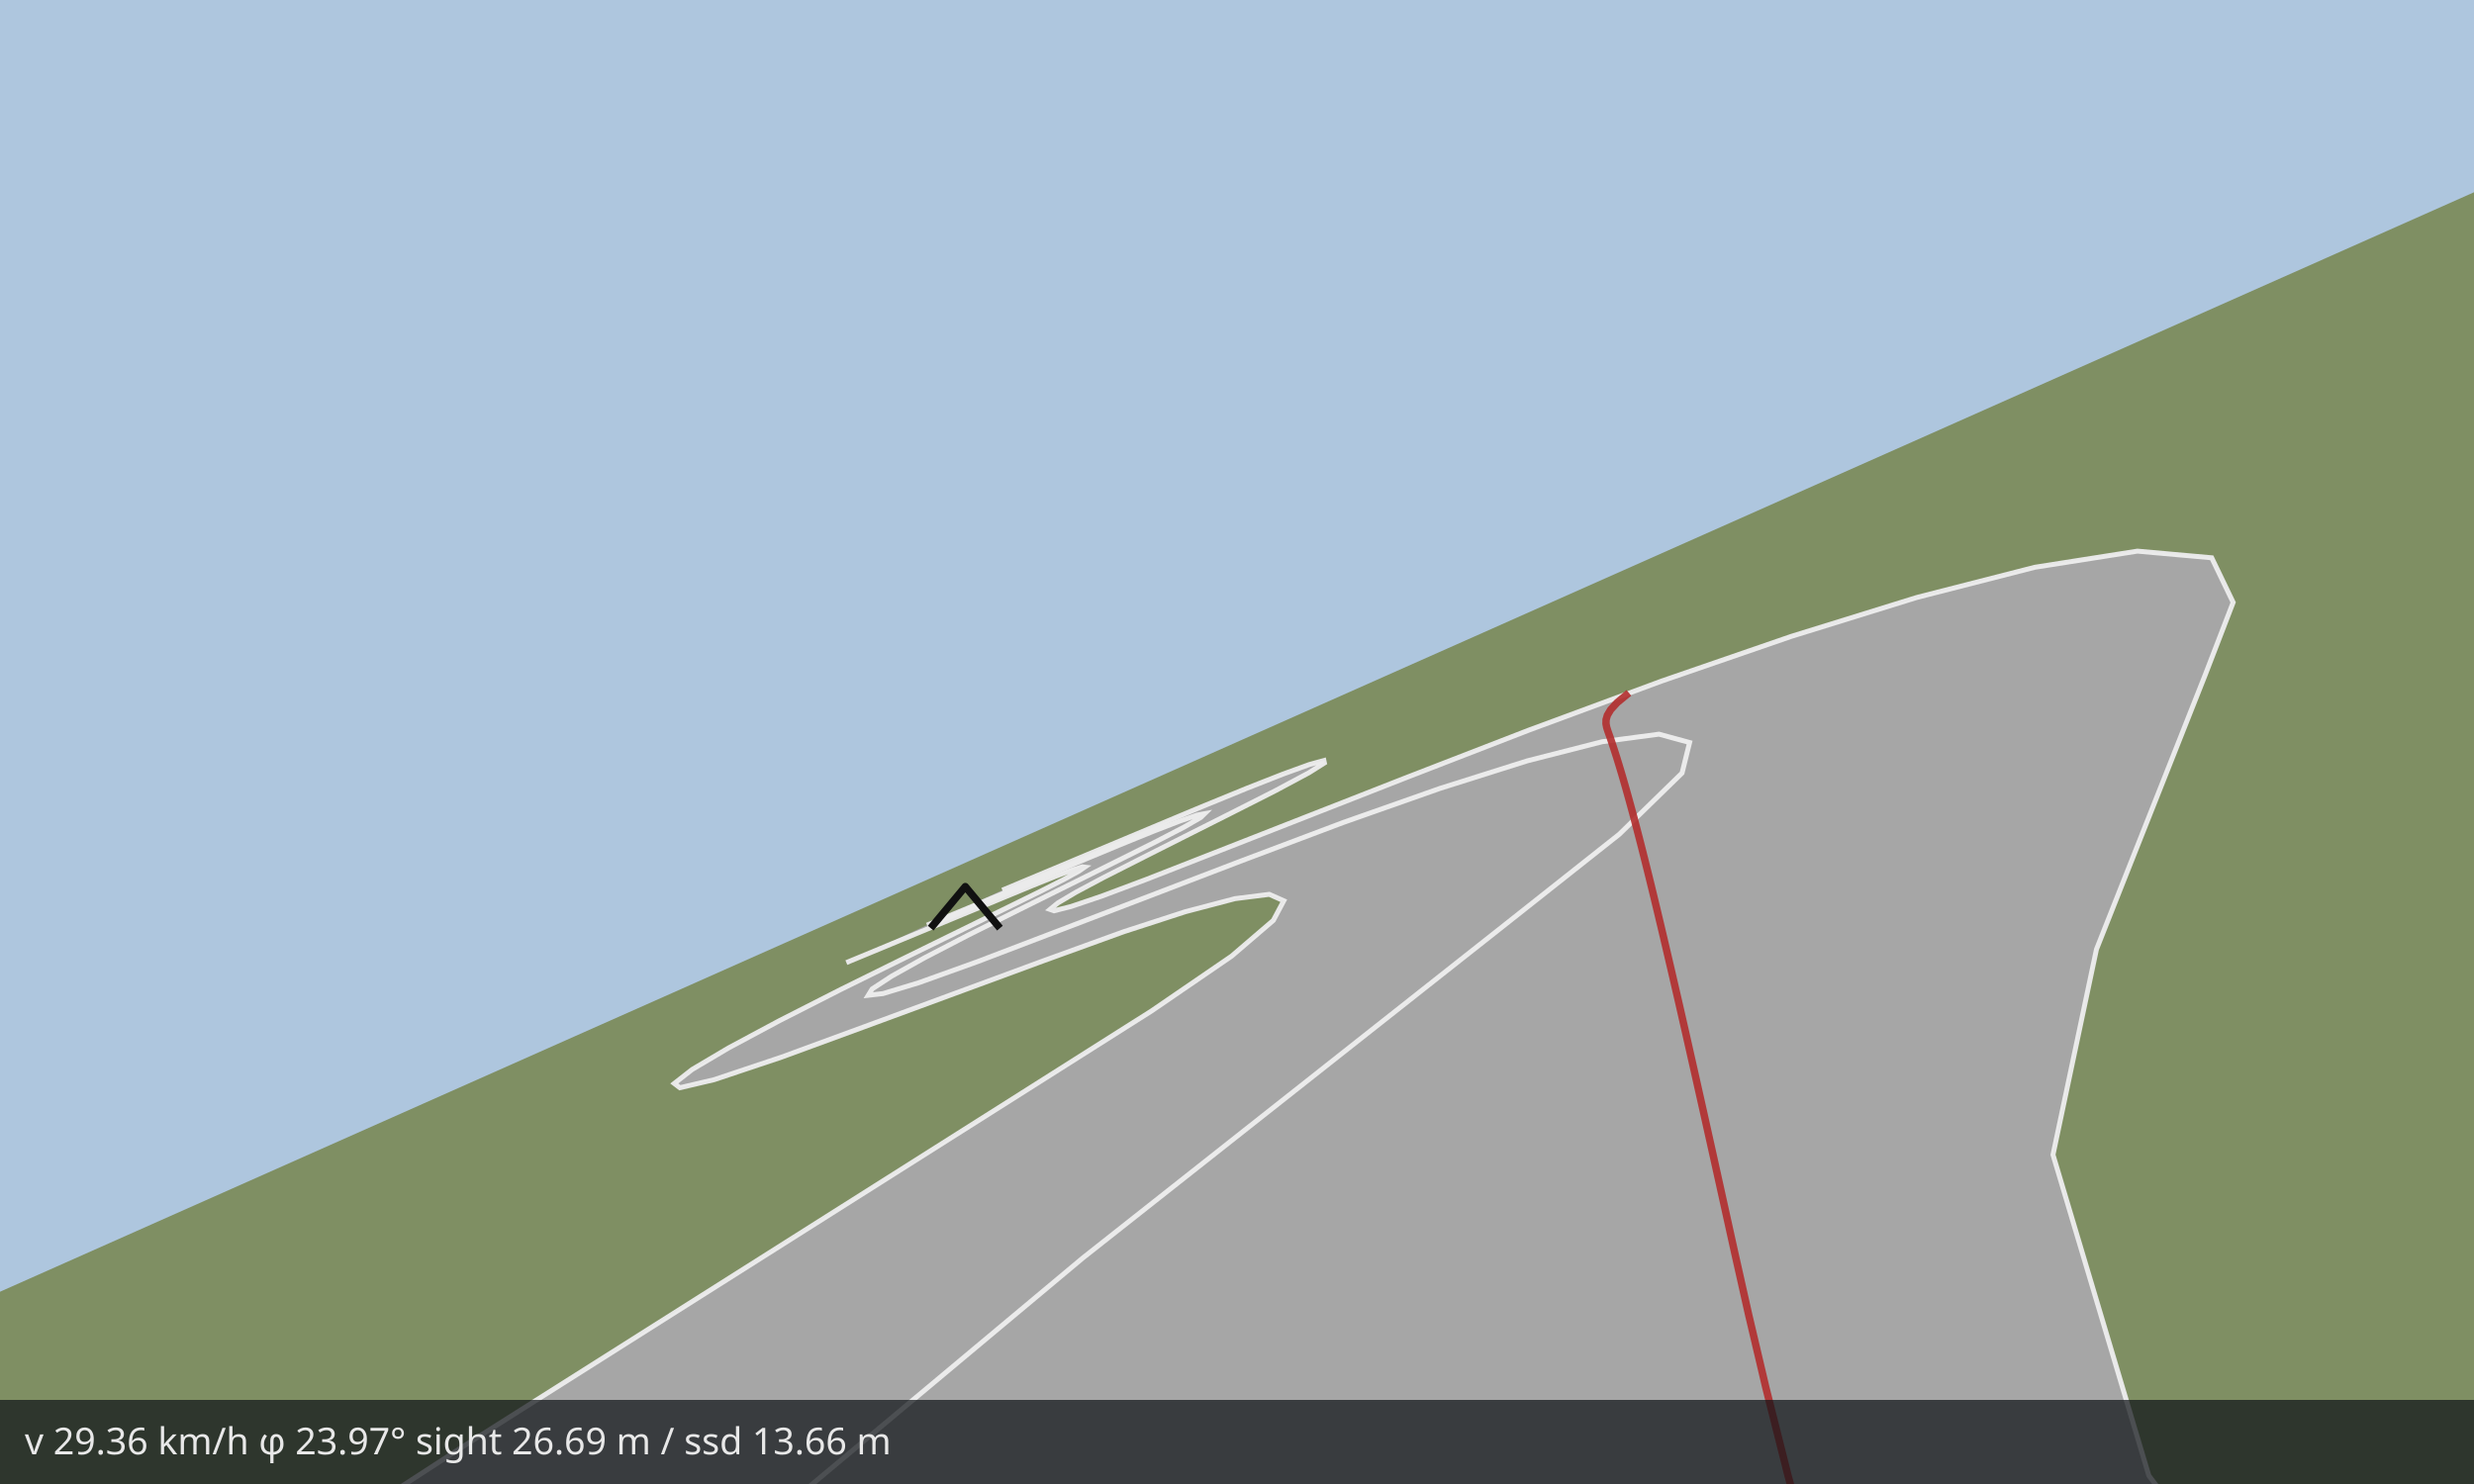
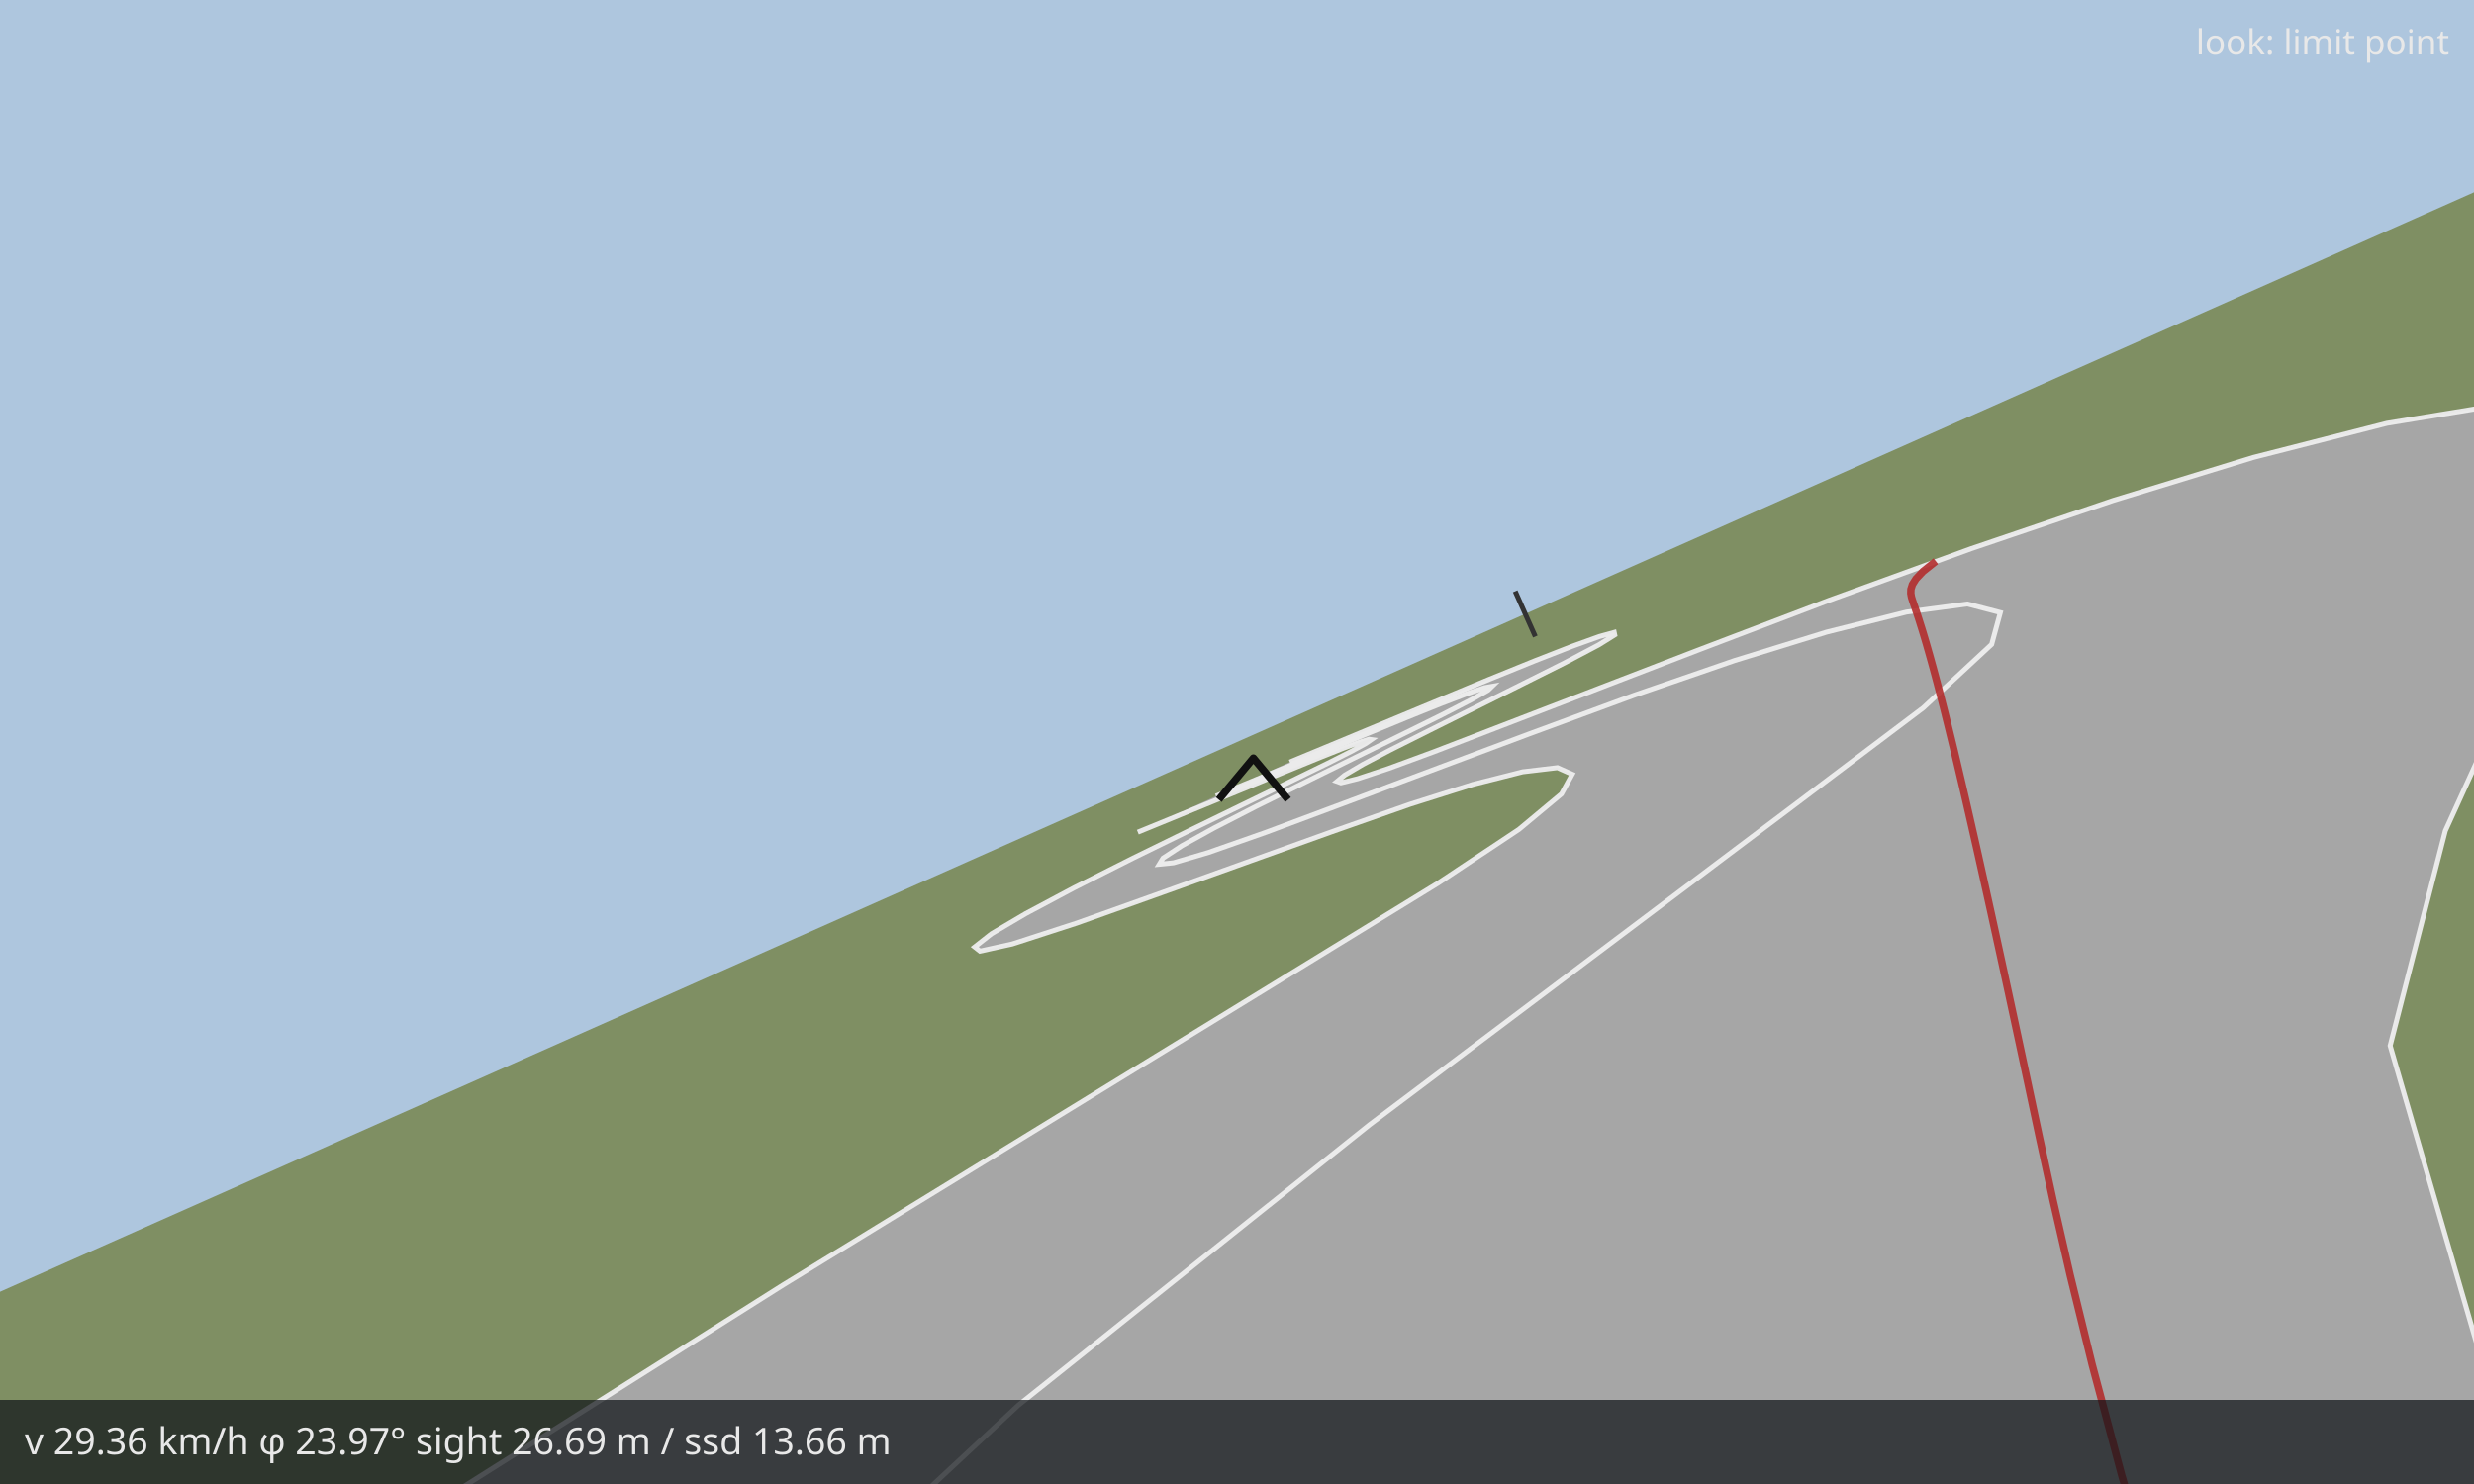
- <svg xmlns="http://www.w3.org/2000/svg" width="1000" height="600" viewBox="0 0 1000 600" data-view="pov" data-look="heading">
+ <svg xmlns="http://www.w3.org/2000/svg" width="1000" height="600" viewBox="0 0 1000 600" data-view="pov" data-look="limit_point">
  <rect x="0" y="0" width="1000" height="600" fill="#aec6de" data-stage="1-sky" />
  <polygon points="3241.35,-918.6 -2241.35,1518.6 195.86,7001.31 5678.56,4564.1" fill="#7f8f63" data-stage="1-ground" />
-   <polygon points="1115.11,923.25 868.57,596.6 829.83,466.88 847.4,383.82 874.53,315.36 891.26,273.11 902.65,243.56 893.98,225.52 863.95,222.83 822.46,229.36 774.86,241.54 724.05,257.29 671.56,275.39 618.12,295.14 567.78,314.64 528.81,329.91 493.26,343.85 463.53,355.48 445.33,362.31 432.88,366.52 426.03,368.25 424.43,367.69 427.58,365.09 434.93,360.73 445.89,354.88 462.08,346.67 480.75,337.25 498.08,328.52 515.61,319.64 529.08,312.43 535.33,308.48 535.12,307.49 529.28,309.1 518.63,312.96 503.93,318.73 485.87,326.12 468.28,333.47 452.99,339.88 438.31,346.02 424.21,351.93 410.64,357.61 405.15,359.91 342.1,389.19 347.45,386.98 360.67,381.5 374.46,375.79 388.86,369.83 403.9,363.6 417.47,357.99 426.68,354.29 433.45,351.74 437.47,350.47 438.44,350.59 436.09,352.22 430.26,355.42 420.85,360.22 405.3,367.86 385.98,377.35 365.27,387.51 340.12,399.92 315.1,412.65 294.53,423.67 279.78,432.4 272.55,438.06 274.8,439.78 288.65,436.53 316.09,427.34 349.2,415.19 383.62,402.51 422.01,388.37 454.21,376.71 479.2,368.59 499.24,363.33 513.04,361.59 518.9,364.19 514.68,372.13 497.82,386.58 465.43,408.76 400.15,450.09 310.51,506.8 186.83,585.04 -43.93,734.98 -486.25,1039.61 -1999.92,2128.99" fill="#9a9a9a" stroke="none" data-stage="2-road-surface" />
+   <polygon points="1275.96,911.65 1005.51,558.46 966.11,422.79 988.41,335.9 1021.56,263.1 1042.34,217.47 1056.65,185.25 1047.2,165.72 1012.52,163.35 964.82,171.14 910.83,184.94 854.17,202.32 796.7,221.84 739.3,242.7 686.24,262.9 645.85,278.45 609.49,292.45 579.45,304.01 561.22,310.72 548.81,314.84 542.01,316.51 540.42,315.94 543.54,313.39 550.84,309.09 561.78,303.32 578,295.19 596.84,285.8 614.45,277.02 632.37,268.05 646.23,260.72 652.69,256.69 652.48,255.68 646.46,257.34 635.5,261.28 620.45,267.15 602.06,274.61 584.26,281.99 568.89,288.37 554.21,294.47 540.18,300.3 526.75,305.87 521.34,308.12 459.92,336.45 465.07,334.34 477.87,329.09 491.27,323.59 505.34,317.82 520.11,311.76 533.51,306.28 542.64,302.65 549.37,300.14 553.37,298.89 554.33,299.02 552,300.64 546.2,303.79 536.86,308.51 521.5,315.99 502.54,325.21 482.37,335.02 458.08,346.9 434.14,358.97 414.63,369.36 400.74,377.55 393.97,382.88 396.11,384.56 409.17,381.67 435.21,373.22 466.95,361.89 500.33,349.92 538.04,336.39 570.08,325.12 595.2,317.19 615.49,312.05 629.53,310.38 635.5,313.03 631.16,320.99 613.96,335.33 581.27,357.07 516.66,396.74 430.55,449.57 316.47,519.56 117.2,645.36 -221.19,873.39 -1071.64,1477.58" fill="#9a9a9a" stroke="none" data-stage="2-road-surface" />
  <g data-stage="3-lane-markings">
-     <polyline points="1115.11,923.25 868.57,596.6 829.83,466.88 847.4,383.82 874.53,315.36 891.26,273.11 902.65,243.56 893.98,225.52 863.95,222.83 822.46,229.36 774.86,241.54 724.05,257.29 671.56,275.39 618.12,295.14 567.78,314.64 528.81,329.91 493.26,343.85 463.53,355.48 445.33,362.31 432.88,366.52 426.03,368.25 424.43,367.69 427.58,365.09 434.93,360.73 445.89,354.88 462.08,346.67 480.75,337.25 498.08,328.52 515.61,319.64 529.08,312.43 535.33,308.48 535.12,307.49 529.28,309.1 518.63,312.96 503.93,318.73 485.87,326.12 468.28,333.47 452.99,339.88 438.31,346.02 424.21,351.93 410.64,357.61 405.15,359.91" fill="none" stroke="#e8e8e8" stroke-width="2" />
-     <polyline points="-1999.92,2128.99 -486.25,1039.61 -43.93,734.98 186.83,585.04 310.51,506.8 400.15,450.09 465.43,408.76 497.82,386.58 514.68,372.13 518.9,364.19 513.04,361.59 499.24,363.33 479.2,368.59 454.21,376.71 422.01,388.37 383.62,402.51 349.2,415.19 316.09,427.34 288.65,436.53 274.8,439.78 272.55,438.06 279.78,432.4 294.53,423.67 315.1,412.65 340.12,399.92 365.27,387.51 385.98,377.35 405.3,367.86 420.85,360.22 430.26,355.42 436.09,352.22 438.44,350.59 437.47,350.47 433.45,351.74 426.68,354.29 417.47,357.99 403.9,363.6 388.86,369.83 374.46,375.79 360.67,381.5 347.45,386.98 342.1,389.19" fill="none" stroke="#e8e8e8" stroke-width="2" />
-     <polyline points="-615.08,1592.95 49.52,864.42 289.21,632.76 437.65,508.64 537.6,429.72 605.54,376.07 654.52,337.31 679.89,312.55 682.94,300.21 670.56,296.83 647.61,299.89 617.38,307.61 582.05,318.76 543.03,332.51 501.5,348.16 462.47,363.09 427.14,376.59 395.3,388.74 371.44,397.31 356.92,401.72 350.97,402.39 352.53,399.85 360.48,394.64 373.71,387.25 391.26,378.14 411.83,367.87 431.62,358.04 450.05,348.89 466.81,340.53 478.75,334.33 485.33,330.52 486.91,328.98 483.94,329.53 476.94,331.94 466.42,336 452.88,341.49 437.29,347.97 422.1,354.3 407.53,360.37 393.55,366.2 380.13,371.79 374.7,374.05" fill="none" stroke="#e8e8e8" stroke-width="2" />
+     <polyline points="1275.96,911.65 1005.51,558.46 966.11,422.79 988.41,335.9 1021.56,263.1 1042.34,217.47 1056.65,185.25 1047.2,165.72 1012.52,163.35 964.82,171.14 910.83,184.94 854.17,202.32 796.7,221.84 739.3,242.7 686.24,262.9 645.85,278.45 609.49,292.45 579.45,304.01 561.22,310.72 548.81,314.84 542.01,316.51 540.42,315.94 543.54,313.39 550.84,309.09 561.78,303.32 578,295.19 596.84,285.8 614.45,277.02 632.37,268.05 646.23,260.72 652.69,256.69 652.48,255.68 646.46,257.34 635.5,261.28 620.45,267.15 602.06,274.61 584.26,281.99 568.89,288.37 554.21,294.47 540.18,300.3 526.75,305.87 521.34,308.12" fill="none" stroke="#e8e8e8" stroke-width="2" />
+     <polyline points="-1071.64,1477.58 -221.19,873.39 117.2,645.36 316.47,519.56 430.55,449.57 516.66,396.74 581.27,357.07 613.96,335.33 631.16,320.99 635.5,313.03 629.53,310.38 615.49,312.05 595.2,317.19 570.08,325.12 538.04,336.39 500.33,349.92 466.95,361.89 435.21,373.22 409.17,381.67 396.11,384.56 393.97,382.88 400.74,377.55 414.63,369.36 434.14,358.97 458.08,346.9 482.37,335.02 502.54,325.21 521.5,315.99 536.86,308.51 546.2,303.79 552,300.64 554.33,299.02 553.37,298.89 549.37,300.14 542.64,302.65 533.51,306.28 520.11,311.76 505.34,317.82 491.27,323.59 477.87,329.09 465.07,334.34 459.92,336.45" fill="none" stroke="#e8e8e8" stroke-width="2" />
+     <polyline points="-288.4,1288.76 200.17,765.21 411.61,568.17 553.6,454.74 654.22,379 725.06,325.67 777.4,286.18 805.04,260.52 808.54,247.66 795.25,244.2 770.59,247.48 738.36,255.56 701.09,267.08 660.47,281.1 617.84,296.82 578.37,311.59 543.12,324.79 511.72,336.51 488.42,344.69 474.34,348.84 468.58,349.43 470.08,346.97 477.75,341.95 490.59,334.85 507.72,326.04 527.94,316.04 547.55,306.4 565.93,297.36 582.77,289.06 594.82,282.86 601.5,279.04 603.1,277.49 600.09,278.03 593,280.45 582.39,284.51 568.78,289.98 553.19,296.41 538.09,302.65 523.68,308.59 509.93,314.27 496.79,319.7 491.5,321.88" fill="none" stroke="#e8e8e8" stroke-width="2" />
  </g>
-   <polygon points="1115.11,923.25 868.57,596.6 829.83,466.88 847.4,383.82 874.53,315.36 891.26,273.11 902.65,243.56 893.98,225.52 863.95,222.83 822.46,229.36 774.86,241.54 724.05,257.29 671.56,275.39 618.12,295.14 567.78,314.64 528.81,329.91 493.26,343.85 463.53,355.48 445.33,362.31 432.88,366.52 426.03,368.25 424.43,367.69 427.58,365.09 434.93,360.73 445.89,354.88 462.08,346.67 480.75,337.25 498.08,328.52 515.61,319.64 529.08,312.43 535.33,308.48 535.12,307.49 529.28,309.1 518.63,312.96 503.93,318.73 485.87,326.12 468.28,333.47 452.99,339.88 438.31,346.02 424.21,351.93 410.64,357.61 405.15,359.91 342.1,389.19 347.45,386.98 360.67,381.5 374.46,375.79 388.86,369.83 403.9,363.6 417.47,357.99 426.68,354.29 433.45,351.74 437.47,350.47 438.44,350.59 436.09,352.22 430.26,355.42 420.85,360.22 405.3,367.86 385.98,377.35 365.27,387.51 340.12,399.92 315.1,412.65 294.53,423.67 279.78,432.4 272.55,438.06 274.8,439.78 288.65,436.53 316.09,427.34 349.2,415.19 383.62,402.51 422.01,388.37 454.21,376.71 479.2,368.59 499.24,363.33 513.04,361.59 518.9,364.19 514.68,372.13 497.82,386.58 465.43,408.76 400.15,450.09 310.51,506.8 186.83,585.04 -43.93,734.98 -486.25,1039.61 -1999.92,2128.99" fill="#ffffff" fill-opacity="0.12" data-stage="5-sight-band" />
-   <polyline points="1170.83,1756.2 964.74,1266.55 866.05,1019.65 809.9,869.98 774.67,769.01 751.13,695.95 734.66,640.39 722.71,596.54 713.74,560.93 706.77,531.37 701.15,506.36 696.41,484.91 692.28,466.26 688.62,449.85 684.91,433.31 681.44,417.94 678.44,404.81 675.82,393.48 673.51,383.59 671.46,374.89 669.62,367.18 667.96,360.3 666.45,354.13 665.06,348.55 663.79,343.5 662.61,338.9 661.51,334.67 660.51,330.86 659.59,327.43 658.74,324.32 657.95,321.47 657.22,318.86 656.52,316.43 655.87,314.17 655.24,312.05 654.64,310.05 654.06,308.16 653.51,306.36 652.96,304.64 652.43,303 651.91,301.41 651.4,299.87 650.89,298.38 650.38,296.93 649.88,295.51 649.43,294.1 649.15,292.62 649.18,291.01 649.71,289.16 651.04,286.93 653.65,284.07 658.41,280.14" fill="none" stroke="#b32e2e" stroke-width="3" stroke-opacity="0.9" data-stage="6-path" />
+   <polygon points="1275.96,911.65 1005.51,558.46 966.11,422.79 988.41,335.9 1021.56,263.1 1042.34,217.47 1056.65,185.25 1047.2,165.72 1012.52,163.35 964.82,171.14 910.83,184.94 854.17,202.32 796.7,221.84 739.3,242.7 686.24,262.9 645.85,278.45 609.49,292.45 579.45,304.01 561.22,310.72 548.81,314.84 542.01,316.51 540.42,315.94 543.54,313.39 550.84,309.09 561.78,303.32 578,295.19 596.84,285.8 614.45,277.02 632.37,268.05 646.23,260.72 652.69,256.69 652.48,255.68 646.46,257.34 635.5,261.28 620.45,267.15 602.06,274.61 584.26,281.99 568.89,288.37 554.21,294.47 540.18,300.3 526.75,305.87 521.34,308.12 459.92,336.45 465.07,334.34 477.87,329.09 491.27,323.59 505.34,317.82 520.11,311.76 533.51,306.28 542.64,302.65 549.37,300.14 553.37,298.89 554.33,299.02 552,300.64 546.2,303.79 536.86,308.51 521.5,315.99 502.54,325.21 482.37,335.02 458.08,346.9 434.14,358.97 414.63,369.36 400.74,377.55 393.97,382.88 396.11,384.56 409.17,381.67 435.21,373.22 466.95,361.89 500.33,349.92 538.04,336.39 570.08,325.12 595.2,317.19 615.49,312.05 629.53,310.38 635.5,313.03 631.16,320.99 613.96,335.33 581.27,357.07 516.66,396.74 430.55,449.57 316.47,519.56 117.2,645.36 -221.19,873.39 -1071.64,1477.58" fill="#ffffff" fill-opacity="0.12" data-stage="5-sight-band" />
+   <polyline points="1297.27,1725.4 1089.16,1230.39 989.61,980.68 933.05,829.2 897.64,726.93 874.04,652.84 857.59,596.43 845.69,551.86 836.79,515.62 829.9,485.48 824.36,459.95 819.69,438.01 815.61,418.92 811.99,402.09 808.31,385.12 804.86,369.32 801.87,355.82 799.27,344.15 796.96,333.96 794.91,324.99 793.07,317.04 791.4,309.94 789.89,303.56 788.49,297.81 787.21,292.59 786.03,287.83 784.92,283.46 783.91,279.52 782.98,275.97 782.12,272.75 781.32,269.81 780.57,267.1 779.87,264.59 779.2,262.25 778.57,260.05 777.96,257.99 777.37,256.03 776.8,254.17 776.24,252.39 775.7,250.68 775.17,249.04 774.64,247.45 774.12,245.91 773.6,244.4 773.09,242.93 772.63,241.47 772.35,239.93 772.4,238.26 773,236.34 774.46,234.02 777.3,231.02 782.47,226.9" fill="none" stroke="#b32e2e" stroke-width="3" stroke-opacity="0.9" data-stage="6-path" />
  <g data-stage="7-limit-marker">
-     <polyline points="376.18,375.26 390.18,358.46 404.18,375.26" fill="none" stroke="#111111" stroke-width="3" stroke-linejoin="round" data-marker="limit_point" data-marker-state="placed" data-trend="steady" />
+     <polyline points="492.63,323.31 506.63,306.51 520.63,323.31" fill="none" stroke="#111111" stroke-width="3" stroke-linejoin="round" data-marker="limit_point" data-marker-state="placed" data-trend="steady" />
  </g>
  <g data-stage="8-hud">
+     <line x1="612.45" y1="239.07" x2="620.58" y2="257.34" stroke="#333333" stroke-width="2" data-heading-tick="true" />
    <rect x="0" y="566" width="1000" height="34" fill="#101418" fill-opacity="0.72" />
    <text x="10" y="588" font-family="sans-serif" font-size="15" fill="#e8e8e8">v 29.36 km/h   φ 23.97°   sight 26.69 m / ssd 13.66 m</text>
+     <text x="990" y="22" font-family="sans-serif" font-size="14" fill="#e8e8e8" text-anchor="end" data-look-chip="true">look: limit point</text>
  </g>
</svg>
